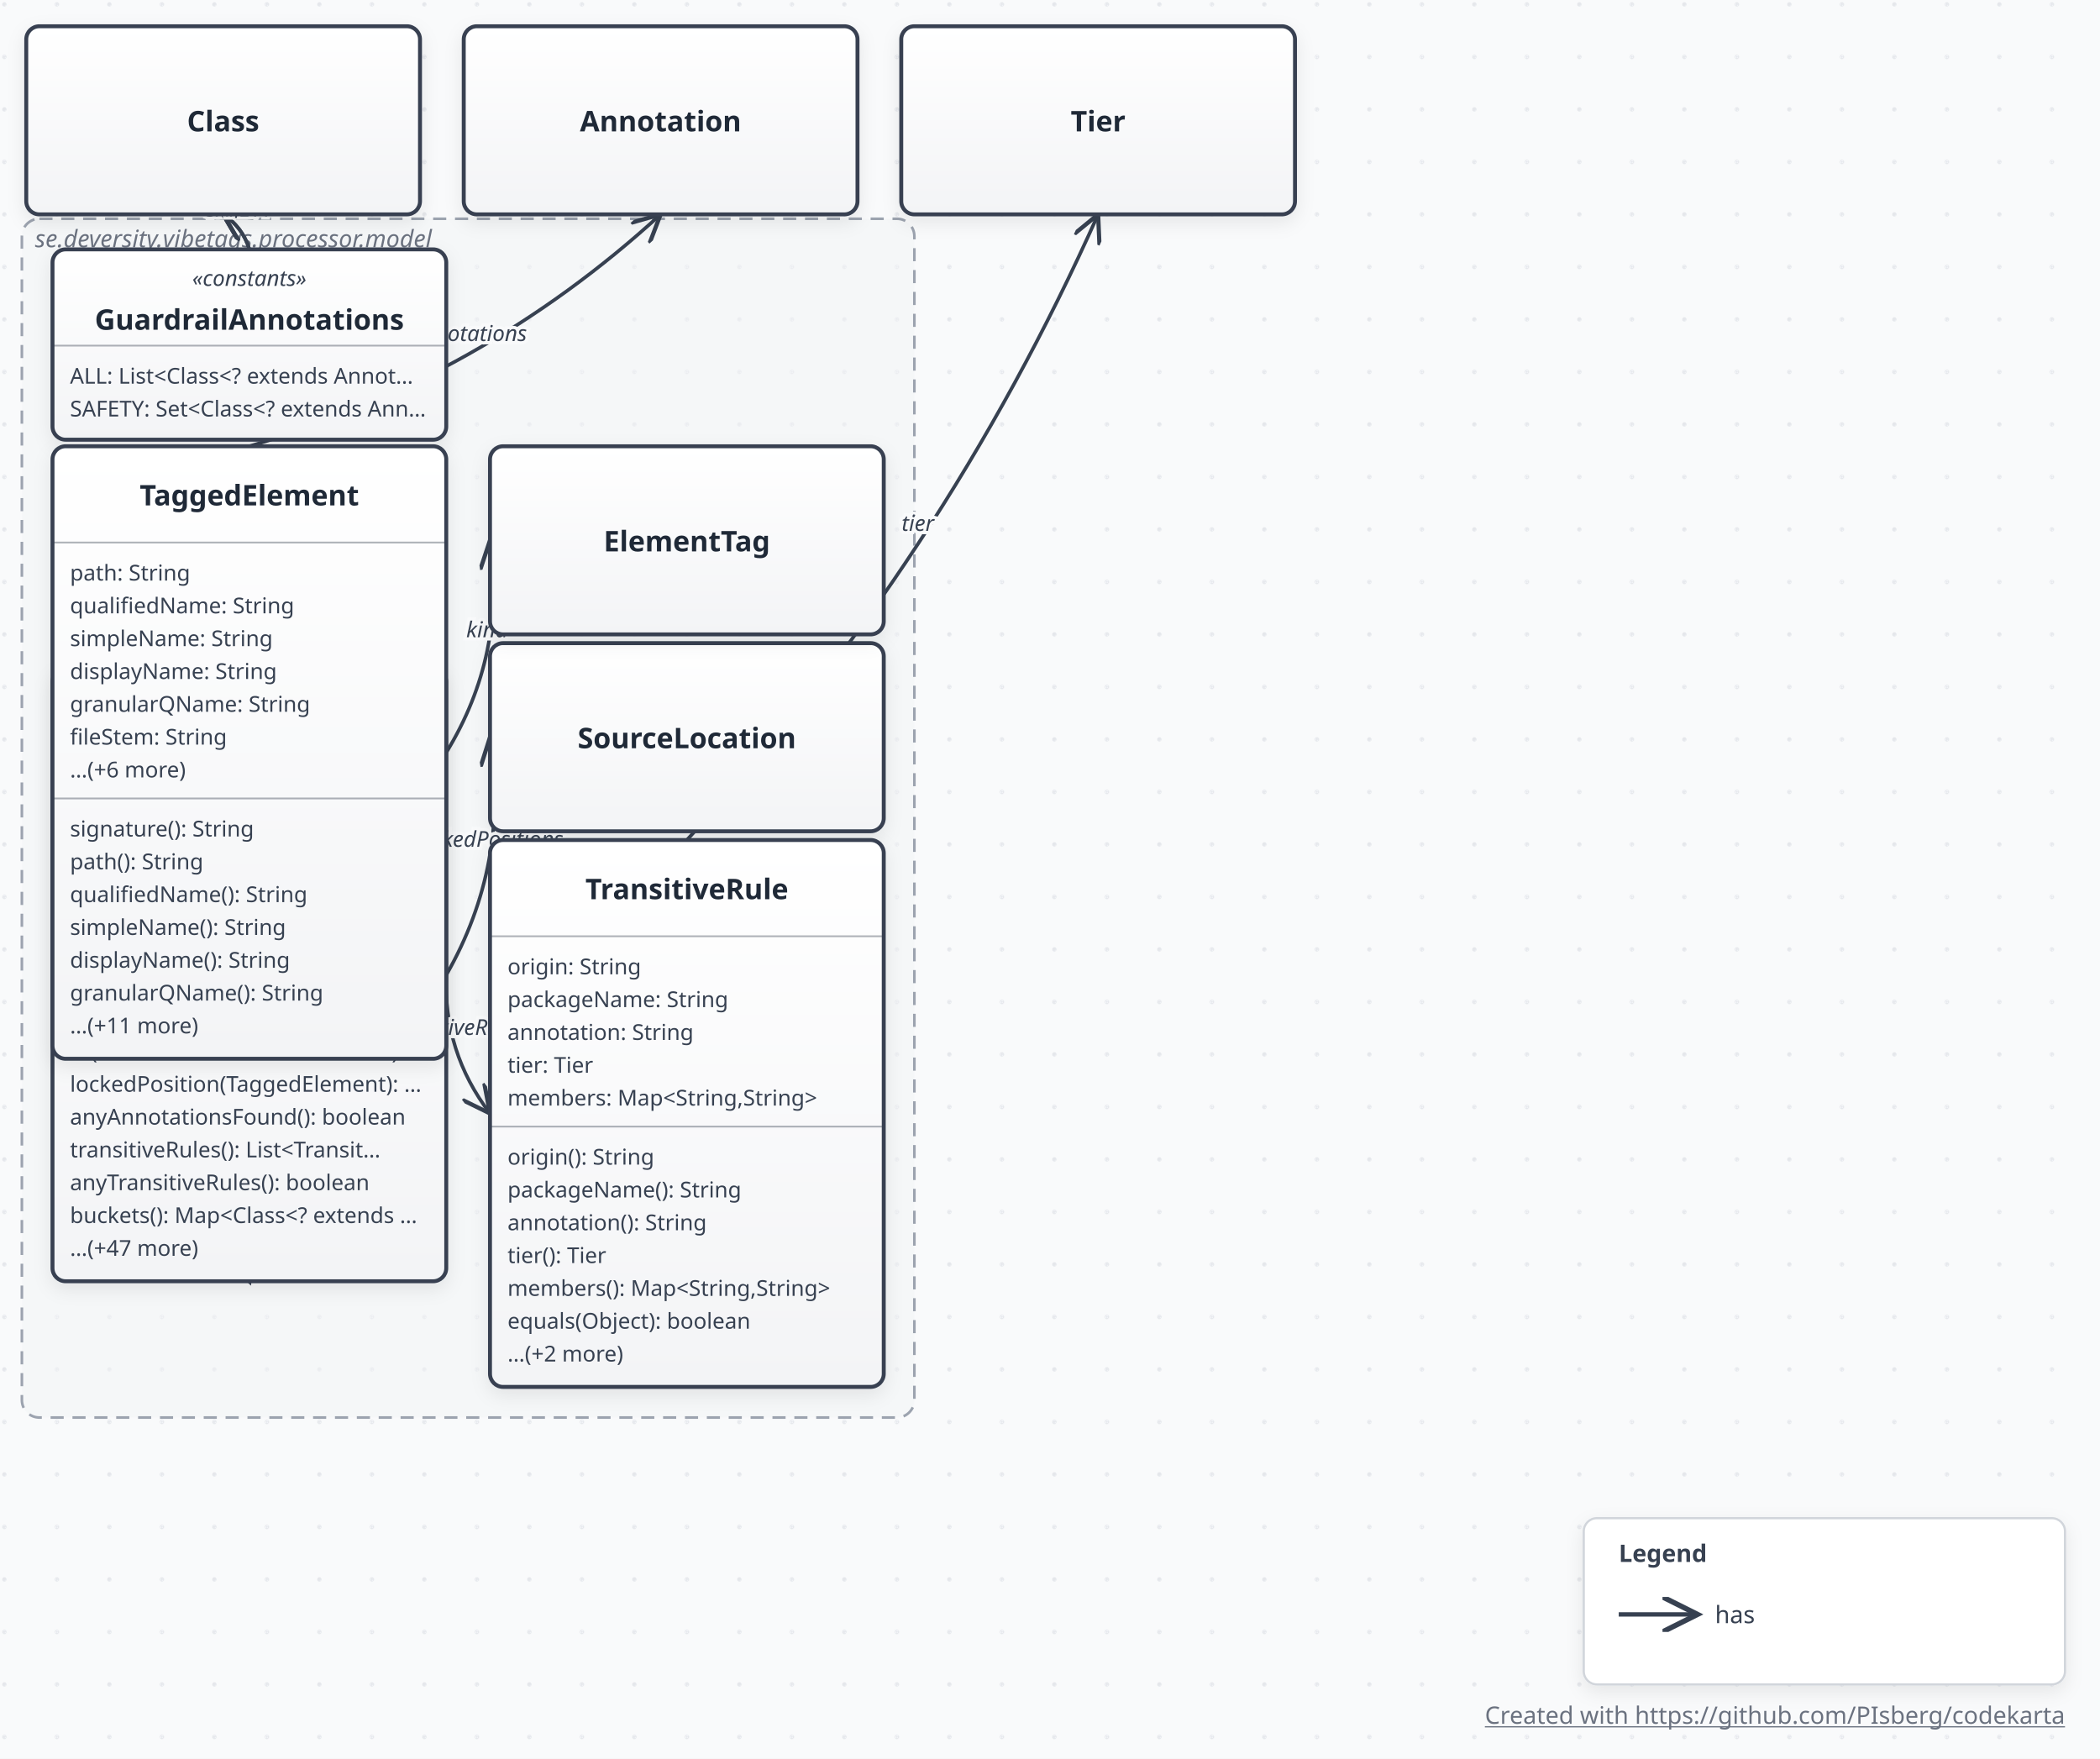
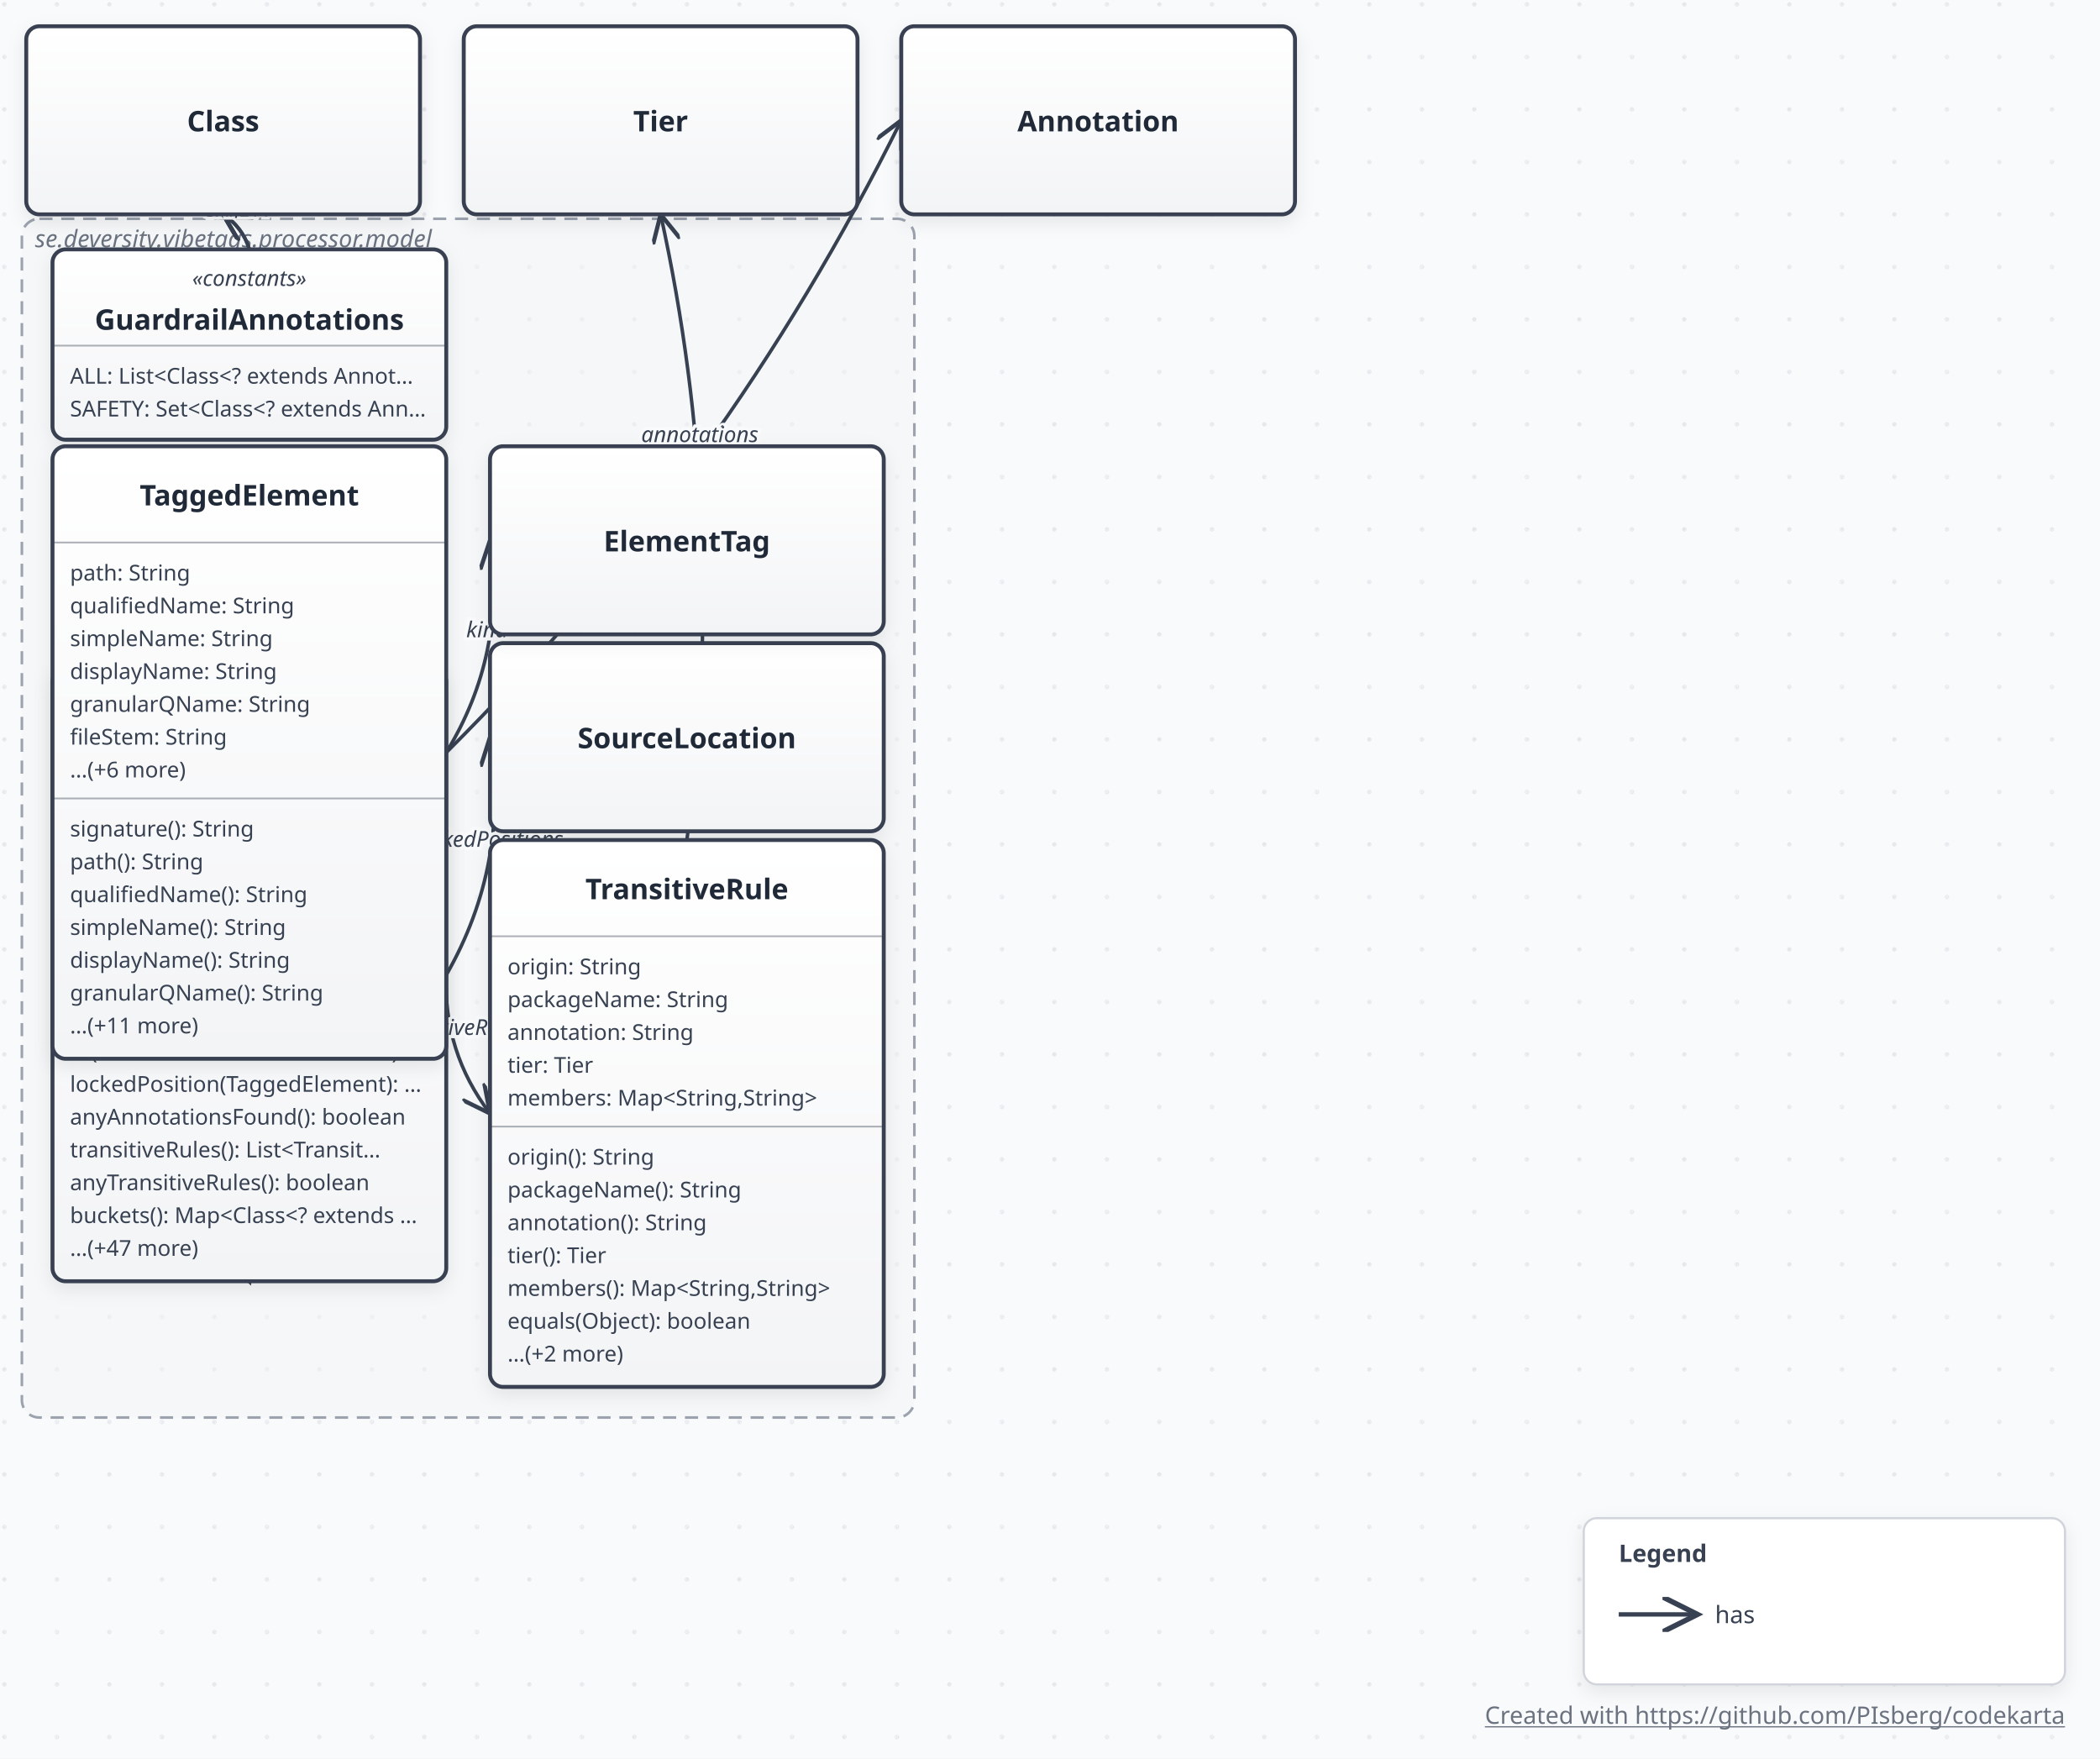
<svg xmlns="http://www.w3.org/2000/svg" width="960" height="804" viewBox="0 0 960 804">
  <defs>
    <style>
svg { font-family: 'Outfit', 'Inter', -apple-system, BlinkMacSystemFont, 'Segoe UI', sans-serif; }
text { font-family: 'Outfit', 'Inter', -apple-system, BlinkMacSystemFont, 'Segoe UI', sans-serif !important; }
.node-rect { transition: filter 0.2s ease, stroke-width 0.2s ease, stroke 0.2s ease; }
.node-rect:hover { stroke-width: 2.2 !important; filter: drop-shadow(0 8px 16px rgba(15, 23, 42, 0.12)) !important; }
.edge-line { stroke-linecap: round; stroke-linejoin: round; transition: stroke-width 0.2s ease; }
.edge-line:hover { stroke-width: 2.5 !important; }
.edge-label { paint-order: stroke; stroke: #f9fafb; stroke-width: 3; font-weight: 500; }
.diagram-attribution { fill: #9ca3af; text-decoration: none; transition: fill 0.2s ease; }
.diagram-attribution:hover { fill: #4b5563; text-decoration: underline; }
.group-rect { transition: stroke-width 0.2s ease; }
.node-label { pointer-events: none; }
</style>
    <filter id="nodeShadow" x="-20%" y="-20%" width="140%" height="140%">
      <feDropShadow dx="0" dy="3" stdDeviation="4" flood-color="#0f172a" flood-opacity="0.08" />
    </filter>
    <linearGradient id="grad-CLASS" x1="0%" y1="0%" x2="0%" y2="100%">
      <stop offset="0%" stop-color="#ffffff" />
      <stop offset="100%" stop-color="#f3f4f6" />
    </linearGradient>
    <linearGradient id="grad-INTERFACE" x1="0%" y1="0%" x2="0%" y2="100%">
      <stop offset="0%" stop-color="#eff6ff" />
      <stop offset="100%" stop-color="#dbeafe" />
    </linearGradient>
    <linearGradient id="grad-MODULE" x1="0%" y1="0%" x2="0%" y2="100%">
      <stop offset="0%" stop-color="#faf5ff" />
      <stop offset="100%" stop-color="#ede9fe" />
    </linearGradient>
    <linearGradient id="grad-METHOD" x1="0%" y1="0%" x2="0%" y2="100%">
      <stop offset="0%" stop-color="#fffbeb" />
      <stop offset="100%" stop-color="#fef3c7" />
    </linearGradient>
    <linearGradient id="grad-PACKAGE" x1="0%" y1="0%" x2="0%" y2="100%">
      <stop offset="0%" stop-color="#ecfdf5" />
      <stop offset="100%" stop-color="#d1fae5" />
    </linearGradient>
    <linearGradient id="grad-EXCEPTION" x1="0%" y1="0%" x2="0%" y2="100%">
      <stop offset="0%" stop-color="#fef2f2" />
      <stop offset="100%" stop-color="#fee2e2" />
    </linearGradient>
    <linearGradient id="grad-STATE" x1="0%" y1="0%" x2="0%" y2="100%">
      <stop offset="0%" stop-color="#f0f9ff" />
      <stop offset="100%" stop-color="#e0f2fe" />
    </linearGradient>
    <pattern id="dotGrid" width="24" height="24" patternUnits="userSpaceOnUse">
      <circle cx="2" cy="2" r="1" fill="#e5e7eb" />
    </pattern>
    <marker id="marker-open-374151" markerWidth="10" markerHeight="8" refX="8" refY="4" orient="auto">
      <path d="M0,0 L8,4 L0,8" fill="none" stroke="#374151" stroke-width="1.2" />
    </marker>
  </defs>
  <rect width="960" height="804" fill="#f9fafb" />
  <rect width="960" height="804" fill="url(#dotGrid)" />
  <rect class="group-rect" x="10.0" y="100.0" width="408.0" height="548.0" rx="8" fill="#f3f4f6" fill-opacity="0.5" stroke="#9ca3af" stroke-dasharray="6,4" stroke-width="1.2" />
  <text x="16.0" y="113.0" font-family="sans-serif" font-size="11" fill="#6b7280" font-style="italic">se.deversity.vibetags.processor.model</text>
+   <path class="edge-line" data-source="GuardrailAnnotations" data-target="Class" data-type="HAS" d="M114.0 114.0 Q110.9 103.8 102.0 98.0" fill="none" stroke="#374151" stroke-width="1.6" marker-end="url(#marker-open-374151)" />
+   <text class="edge-label" data-source="GuardrailAnnotations" data-target="Class" data-type="HAS" x="109.4" y="98.9" text-anchor="middle" font-family="sans-serif" font-size="10" fill="#374151" font-style="italic">ALL</text>
+   <path class="edge-line" data-source="GuardrailAnnotations" data-target="Class" data-type="HAS" d="M114.0 114.0 Q110.9 103.8 102.0 98.0" fill="none" stroke="#374151" stroke-width="1.6" marker-end="url(#marker-open-374151)" />
+   <text class="edge-label" data-source="GuardrailAnnotations" data-target="Class" data-type="HAS" x="109.4" y="98.9" text-anchor="middle" font-family="sans-serif" font-size="10" fill="#374151" font-style="italic">SAFETY</text>
  <path class="edge-line" data-source="GuardrailModel" data-target="GuardrailModel" data-type="HAS" d="M114.0 305.7 Q63.6 445.7 114.0 585.7" fill="none" stroke="#374151" stroke-width="1.6" marker-end="url(#marker-open-374151)" />
  <text class="edge-label" data-source="GuardrailModel" data-target="GuardrailModel" data-type="HAS" x="88.8" y="439.7" text-anchor="middle" font-family="sans-serif" font-size="10" fill="#374151" font-style="italic">EMPTY</text>
  <path class="edge-line" data-source="GuardrailModel" data-target="SourceLocation" data-type="HAS" d="M204.0 445.7 Q233.1 394.8 224.0 337.0" fill="none" stroke="#374151" stroke-width="1.6" marker-end="url(#marker-open-374151)" />
  <text class="edge-label" data-source="GuardrailModel" data-target="SourceLocation" data-type="HAS" x="223.5" y="387.1" text-anchor="middle" font-family="sans-serif" font-size="10" fill="#374151" font-style="italic">lockedPositions</text>
  <path class="edge-line" data-source="GuardrailModel" data-target="TransitiveRule" data-type="HAS" d="M204.0 445.7 Q202.6 480.9 224.0 509.0" fill="none" stroke="#374151" stroke-width="1.6" marker-end="url(#marker-open-374151)" />
  <text class="edge-label" data-source="GuardrailModel" data-target="TransitiveRule" data-type="HAS" x="208.3" y="473.1" text-anchor="middle" font-family="sans-serif" font-size="10" fill="#374151" font-style="italic">transitiveRules</text>
-   <path class="edge-line" data-source="GuardrailAnnotations" data-target="Class" data-type="HAS" d="M114.0 114.0 Q110.9 103.8 102.0 98.0" fill="none" stroke="#374151" stroke-width="1.6" marker-end="url(#marker-open-374151)" />
-   <text class="edge-label" data-source="GuardrailAnnotations" data-target="Class" data-type="HAS" x="109.4" y="98.9" text-anchor="middle" font-family="sans-serif" font-size="10" fill="#374151" font-style="italic">ALL</text>
-   <path class="edge-line" data-source="GuardrailAnnotations" data-target="Class" data-type="HAS" d="M114.0 114.0 Q110.9 103.8 102.0 98.0" fill="none" stroke="#374151" stroke-width="1.6" marker-end="url(#marker-open-374151)" />
-   <text class="edge-label" data-source="GuardrailAnnotations" data-target="Class" data-type="HAS" x="109.4" y="98.9" text-anchor="middle" font-family="sans-serif" font-size="10" fill="#374151" font-style="italic">SAFETY</text>
+   <path class="edge-line" data-source="TransitiveRule" data-target="Tier" data-type="HAS" d="M314.0 384.0 Q333.2 239.9 302.0 98.0" fill="none" stroke="#374151" stroke-width="1.6" marker-end="url(#marker-open-374151)" />
+   <text class="edge-label" data-source="TransitiveRule" data-target="Tier" data-type="HAS" x="320.6" y="234.5" text-anchor="middle" font-family="sans-serif" font-size="10" fill="#374151" font-style="italic">tier</text>
  <path class="edge-line" data-source="TaggedElement" data-target="ElementTag" data-type="HAS" d="M204.0 344.0 Q231.5 299.1 224.0 247.0" fill="none" stroke="#374151" stroke-width="1.6" marker-end="url(#marker-open-374151)" />
  <text class="edge-label" data-source="TaggedElement" data-target="ElementTag" data-type="HAS" x="222.7" y="291.3" text-anchor="middle" font-family="sans-serif" font-size="10" fill="#374151" font-style="italic">kind</text>
-   <path class="edge-line" data-source="TaggedElement" data-target="Annotation" data-type="HAS" d="M114.0 204.0 Q220.3 172.8 302.0 98.0" fill="none" stroke="#374151" stroke-width="1.6" marker-end="url(#marker-open-374151)" />
-   <text class="edge-label" data-source="TaggedElement" data-target="Annotation" data-type="HAS" x="214.1" y="155.9" text-anchor="middle" font-family="sans-serif" font-size="10" fill="#374151" font-style="italic">annotations</text>
+   <path class="edge-line" data-source="TaggedElement" data-target="Annotation" data-type="HAS" d="M204.0 344.0 Q331.9 216.7 412.0 55.0" fill="none" stroke="#374151" stroke-width="1.6" marker-end="url(#marker-open-374151)" />
+   <text class="edge-label" data-source="TaggedElement" data-target="Annotation" data-type="HAS" x="319.9" y="202.1" text-anchor="middle" font-family="sans-serif" font-size="10" fill="#374151" font-style="italic">annotations</text>
  <path class="edge-line" data-source="TaggedElement" data-target="TaggedElement" data-type="HAS" d="M114.0 204.0 Q63.6 344.0 114.0 484.0" fill="none" stroke="#374151" stroke-width="1.6" marker-end="url(#marker-open-374151)" />
  <text class="edge-label" data-source="TaggedElement" data-target="TaggedElement" data-type="HAS" x="88.8" y="338.0" text-anchor="middle" font-family="sans-serif" font-size="10" fill="#374151" font-style="italic">owner</text>
-   <path class="edge-line" data-source="TransitiveRule" data-target="Tier" data-type="HAS" d="M314.0 384.0 Q431.3 256.3 502.0 98.0" fill="none" stroke="#374151" stroke-width="1.6" marker-end="url(#marker-open-374151)" />
-   <text class="edge-label" data-source="TransitiveRule" data-target="Tier" data-type="HAS" x="419.6" y="242.7" text-anchor="middle" font-family="sans-serif" font-size="10" fill="#374151" font-style="italic">tier</text>
+   <g id="GuardrailAnnotations">
+     <rect class="node-rect" x="24.0" y="114.0" width="180.0" height="87.0" rx="6.0" fill="url(#grad-CLASS)" stroke="#374151" stroke-width="1.8" filter="url(#nodeShadow)" />
+     <text class="node-label" x="114.0" y="130.7" text-anchor="middle" font-family="sans-serif" font-size="10" fill="#374151" font-style="italic">«constants»</text>
+     <text class="node-label" x="114.0" y="145.7" text-anchor="middle" dominant-baseline="central" font-family="sans-serif" font-size="13" font-weight="bold" fill="#1f2937">GuardrailAnnotations</text>
+     <line x1="24.0" y1="158.0" x2="204.0" y2="158.0" stroke="#374151" stroke-width="0.8" opacity="0.4" />
+     <text x="32.0" y="171.5" font-family="sans-serif" font-size="10" fill="#374151" dominant-baseline="central">ALL: List&lt;Class&lt;? extends Annot…</text>
+     <text x="32.0" y="186.5" font-family="sans-serif" font-size="10" fill="#374151" dominant-baseline="central">SAFETY: Set&lt;Class&lt;? extends Ann…</text>
+   </g>
+   <g id="Class">
+     <rect class="node-rect" x="12.0" y="12.0" width="180.0" height="86.0" rx="6.0" fill="url(#grad-CLASS)" stroke="#374151" stroke-width="1.8" filter="url(#nodeShadow)" />
+     <text class="node-label" x="102.0" y="55.0" text-anchor="middle" dominant-baseline="central" font-family="sans-serif" font-size="13" font-weight="bold" fill="#1f2937">Class</text>
+   </g>
  <g id="GuardrailModel">
    <rect class="node-rect" x="24.0" y="305.7" width="180.0" height="280.0" rx="6.0" fill="url(#grad-CLASS)" stroke="#374151" stroke-width="1.8" filter="url(#nodeShadow)" />
    <text class="node-label" x="114.0" y="327.7" text-anchor="middle" dominant-baseline="central" font-family="sans-serif" font-size="13" font-weight="bold" fill="#1f2937">GuardrailModel</text>
    <line x1="24.0" y1="349.7" x2="204.0" y2="349.7" stroke="#374151" stroke-width="0.8" opacity="0.4" />
    <text x="32.0" y="363.2" font-family="sans-serif" font-size="10" fill="#374151" dominant-baseline="central">EMPTY: GuardrailModel</text>
    <text x="32.0" y="378.2" font-family="sans-serif" font-size="10" fill="#374151" dominant-baseline="central">buckets: Map&lt;Class&lt;? extends An…</text>
    <text x="32.0" y="393.2" font-family="sans-serif" font-size="10" fill="#374151" dominant-baseline="central">lockedPositions: Map&lt;TaggedElem…</text>
    <text x="32.0" y="408.2" font-family="sans-serif" font-size="10" fill="#374151" dominant-baseline="central">elementIds: Set&lt;String&gt;</text>
    <text x="32.0" y="423.2" font-family="sans-serif" font-size="10" fill="#374151" dominant-baseline="central">totalAnnotatedReferences: int</text>
    <text x="32.0" y="438.2" font-family="sans-serif" font-size="10" fill="#374151" dominant-baseline="central">anyAnnotationsFound: boolean</text>
    <text x="32.0" y="453.2" font-family="sans-serif" font-size="10" fill="#374151" dominant-baseline="central">…(+1 more)</text>
    <line x1="24.0" y1="466.7" x2="204.0" y2="466.7" stroke="#374151" stroke-width="0.8" opacity="0.4" />
    <text x="32.0" y="480.2" font-family="sans-serif" font-size="10" fill="#374151" dominant-baseline="central">of(Class&lt;? extends Annotation&gt;)…</text>
    <text x="32.0" y="495.2" font-family="sans-serif" font-size="10" fill="#374151" dominant-baseline="central">lockedPosition(TaggedElement): …</text>
    <text x="32.0" y="510.2" font-family="sans-serif" font-size="10" fill="#374151" dominant-baseline="central">anyAnnotationsFound(): boolean</text>
    <text x="32.0" y="525.2" font-family="sans-serif" font-size="10" fill="#374151" dominant-baseline="central">transitiveRules(): List&lt;Transit…</text>
    <text x="32.0" y="540.2" font-family="sans-serif" font-size="10" fill="#374151" dominant-baseline="central">anyTransitiveRules(): boolean</text>
    <text x="32.0" y="555.2" font-family="sans-serif" font-size="10" fill="#374151" dominant-baseline="central">buckets(): Map&lt;Class&lt;? extends …</text>
    <text x="32.0" y="570.2" font-family="sans-serif" font-size="10" fill="#374151" dominant-baseline="central">…(+47 more)</text>
  </g>
  <g id="SourceLocation">
    <rect class="node-rect" x="224.0" y="294.0" width="180.0" height="86.0" rx="6.0" fill="url(#grad-CLASS)" stroke="#374151" stroke-width="1.8" filter="url(#nodeShadow)" />
    <text class="node-label" x="314.0" y="337.0" text-anchor="middle" dominant-baseline="central" font-family="sans-serif" font-size="13" font-weight="bold" fill="#1f2937">SourceLocation</text>
  </g>
  <g id="TransitiveRule">
    <rect class="node-rect" x="224.0" y="384.0" width="180.0" height="250.0" rx="6.0" fill="url(#grad-CLASS)" stroke="#374151" stroke-width="1.8" filter="url(#nodeShadow)" />
    <text class="node-label" x="314.0" y="406.0" text-anchor="middle" dominant-baseline="central" font-family="sans-serif" font-size="13" font-weight="bold" fill="#1f2937">TransitiveRule</text>
    <line x1="224.0" y1="428.0" x2="404.0" y2="428.0" stroke="#374151" stroke-width="0.8" opacity="0.4" />
    <text x="232.0" y="441.5" font-family="sans-serif" font-size="10" fill="#374151" dominant-baseline="central">origin: String</text>
    <text x="232.0" y="456.5" font-family="sans-serif" font-size="10" fill="#374151" dominant-baseline="central">packageName: String</text>
    <text x="232.0" y="471.5" font-family="sans-serif" font-size="10" fill="#374151" dominant-baseline="central">annotation: String</text>
    <text x="232.0" y="486.5" font-family="sans-serif" font-size="10" fill="#374151" dominant-baseline="central">tier: Tier</text>
    <text x="232.0" y="501.5" font-family="sans-serif" font-size="10" fill="#374151" dominant-baseline="central">members: Map&lt;String,String&gt;</text>
    <line x1="224.0" y1="515.0" x2="404.0" y2="515.0" stroke="#374151" stroke-width="0.8" opacity="0.4" />
    <text x="232.0" y="528.5" font-family="sans-serif" font-size="10" fill="#374151" dominant-baseline="central">origin(): String</text>
    <text x="232.0" y="543.5" font-family="sans-serif" font-size="10" fill="#374151" dominant-baseline="central">packageName(): String</text>
    <text x="232.0" y="558.5" font-family="sans-serif" font-size="10" fill="#374151" dominant-baseline="central">annotation(): String</text>
    <text x="232.0" y="573.5" font-family="sans-serif" font-size="10" fill="#374151" dominant-baseline="central">tier(): Tier</text>
    <text x="232.0" y="588.5" font-family="sans-serif" font-size="10" fill="#374151" dominant-baseline="central">members(): Map&lt;String,String&gt;</text>
    <text x="232.0" y="603.5" font-family="sans-serif" font-size="10" fill="#374151" dominant-baseline="central">equals(Object): boolean</text>
    <text x="232.0" y="618.5" font-family="sans-serif" font-size="10" fill="#374151" dominant-baseline="central">…(+2 more)</text>
  </g>
-   <g id="GuardrailAnnotations">
-     <rect class="node-rect" x="24.0" y="114.0" width="180.0" height="87.0" rx="6.0" fill="url(#grad-CLASS)" stroke="#374151" stroke-width="1.8" filter="url(#nodeShadow)" />
-     <text class="node-label" x="114.0" y="130.7" text-anchor="middle" font-family="sans-serif" font-size="10" fill="#374151" font-style="italic">«constants»</text>
-     <text class="node-label" x="114.0" y="145.7" text-anchor="middle" dominant-baseline="central" font-family="sans-serif" font-size="13" font-weight="bold" fill="#1f2937">GuardrailAnnotations</text>
-     <line x1="24.0" y1="158.0" x2="204.0" y2="158.0" stroke="#374151" stroke-width="0.8" opacity="0.4" />
-     <text x="32.0" y="171.5" font-family="sans-serif" font-size="10" fill="#374151" dominant-baseline="central">ALL: List&lt;Class&lt;? extends Annot…</text>
-     <text x="32.0" y="186.5" font-family="sans-serif" font-size="10" fill="#374151" dominant-baseline="central">SAFETY: Set&lt;Class&lt;? extends Ann…</text>
-   </g>
-   <g id="Class">
-     <rect class="node-rect" x="12.0" y="12.0" width="180.0" height="86.0" rx="6.0" fill="url(#grad-CLASS)" stroke="#374151" stroke-width="1.8" filter="url(#nodeShadow)" />
-     <text class="node-label" x="102.0" y="55.0" text-anchor="middle" dominant-baseline="central" font-family="sans-serif" font-size="13" font-weight="bold" fill="#1f2937">Class</text>
+   <g id="Tier">
+     <rect class="node-rect" x="212.0" y="12.0" width="180.0" height="86.0" rx="6.0" fill="url(#grad-CLASS)" stroke="#374151" stroke-width="1.8" filter="url(#nodeShadow)" />
+     <text class="node-label" x="302.0" y="55.0" text-anchor="middle" dominant-baseline="central" font-family="sans-serif" font-size="13" font-weight="bold" fill="#1f2937">Tier</text>
  </g>
  <g id="ElementTag">
    <rect class="node-rect" x="224.0" y="204.0" width="180.0" height="86.0" rx="6.0" fill="url(#grad-CLASS)" stroke="#374151" stroke-width="1.8" filter="url(#nodeShadow)" />
    <text class="node-label" x="314.0" y="247.0" text-anchor="middle" dominant-baseline="central" font-family="sans-serif" font-size="13" font-weight="bold" fill="#1f2937">ElementTag</text>
  </g>
  <g id="TaggedElement">
    <rect class="node-rect" x="24.0" y="204.0" width="180.0" height="280.0" rx="6.0" fill="url(#grad-CLASS)" stroke="#374151" stroke-width="1.8" filter="url(#nodeShadow)" />
    <text class="node-label" x="114.0" y="226.0" text-anchor="middle" dominant-baseline="central" font-family="sans-serif" font-size="13" font-weight="bold" fill="#1f2937">TaggedElement</text>
    <line x1="24.0" y1="248.0" x2="204.0" y2="248.0" stroke="#374151" stroke-width="0.8" opacity="0.4" />
    <text x="32.0" y="261.5" font-family="sans-serif" font-size="10" fill="#374151" dominant-baseline="central">path: String</text>
    <text x="32.0" y="276.5" font-family="sans-serif" font-size="10" fill="#374151" dominant-baseline="central">qualifiedName: String</text>
    <text x="32.0" y="291.5" font-family="sans-serif" font-size="10" fill="#374151" dominant-baseline="central">simpleName: String</text>
    <text x="32.0" y="306.5" font-family="sans-serif" font-size="10" fill="#374151" dominant-baseline="central">displayName: String</text>
    <text x="32.0" y="321.5" font-family="sans-serif" font-size="10" fill="#374151" dominant-baseline="central">granularQName: String</text>
    <text x="32.0" y="336.5" font-family="sans-serif" font-size="10" fill="#374151" dominant-baseline="central">fileStem: String</text>
    <text x="32.0" y="351.5" font-family="sans-serif" font-size="10" fill="#374151" dominant-baseline="central">…(+6 more)</text>
    <line x1="24.0" y1="365.0" x2="204.0" y2="365.0" stroke="#374151" stroke-width="0.8" opacity="0.4" />
    <text x="32.0" y="378.5" font-family="sans-serif" font-size="10" fill="#374151" dominant-baseline="central">signature(): String</text>
    <text x="32.0" y="393.5" font-family="sans-serif" font-size="10" fill="#374151" dominant-baseline="central">path(): String</text>
    <text x="32.0" y="408.5" font-family="sans-serif" font-size="10" fill="#374151" dominant-baseline="central">qualifiedName(): String</text>
    <text x="32.0" y="423.5" font-family="sans-serif" font-size="10" fill="#374151" dominant-baseline="central">simpleName(): String</text>
    <text x="32.0" y="438.5" font-family="sans-serif" font-size="10" fill="#374151" dominant-baseline="central">displayName(): String</text>
    <text x="32.0" y="453.5" font-family="sans-serif" font-size="10" fill="#374151" dominant-baseline="central">granularQName(): String</text>
    <text x="32.0" y="468.5" font-family="sans-serif" font-size="10" fill="#374151" dominant-baseline="central">…(+11 more)</text>
  </g>
  <g id="Annotation">
-     <rect class="node-rect" x="212.0" y="12.0" width="180.0" height="86.0" rx="6.0" fill="url(#grad-CLASS)" stroke="#374151" stroke-width="1.8" filter="url(#nodeShadow)" />
-     <text class="node-label" x="302.0" y="55.0" text-anchor="middle" dominant-baseline="central" font-family="sans-serif" font-size="13" font-weight="bold" fill="#1f2937">Annotation</text>
-   </g>
-   <g id="Tier">
    <rect class="node-rect" x="412.0" y="12.0" width="180.0" height="86.0" rx="6.0" fill="url(#grad-CLASS)" stroke="#374151" stroke-width="1.8" filter="url(#nodeShadow)" />
-     <text class="node-label" x="502.0" y="55.0" text-anchor="middle" dominant-baseline="central" font-family="sans-serif" font-size="13" font-weight="bold" fill="#1f2937">Tier</text>
+     <text class="node-label" x="502.0" y="55.0" text-anchor="middle" dominant-baseline="central" font-family="sans-serif" font-size="13" font-weight="bold" fill="#1f2937">Annotation</text>
  </g>
  <rect x="724.0" y="694.0" width="220.0" height="76.0" rx="6" fill="#ffffff" stroke="#d1d5db" stroke-width="1" filter="url(#nodeShadow)" />
  <text x="740.0" y="714.0" font-family="sans-serif" font-size="11" font-weight="bold" fill="#374151">Legend</text>
  <line x1="740.0" y1="738.0" x2="776.0" y2="738.0" stroke="#374151" stroke-width="2" marker-end="url(#marker-open-374151)" />
  <text x="784.0" y="742.0" font-family="sans-serif" font-size="11" fill="#374151">has</text>
  <a class="diagram-attribution" href="https://github.com/PIsberg/codekarta" target="_blank" rel="noopener noreferrer">
    <text x="944.0" y="788.0" text-anchor="end" font-family="sans-serif" font-size="11" fill="#6b7280" text-decoration="underline">Created with https://github.com/PIsberg/codekarta</text>
  </a>
</svg>
